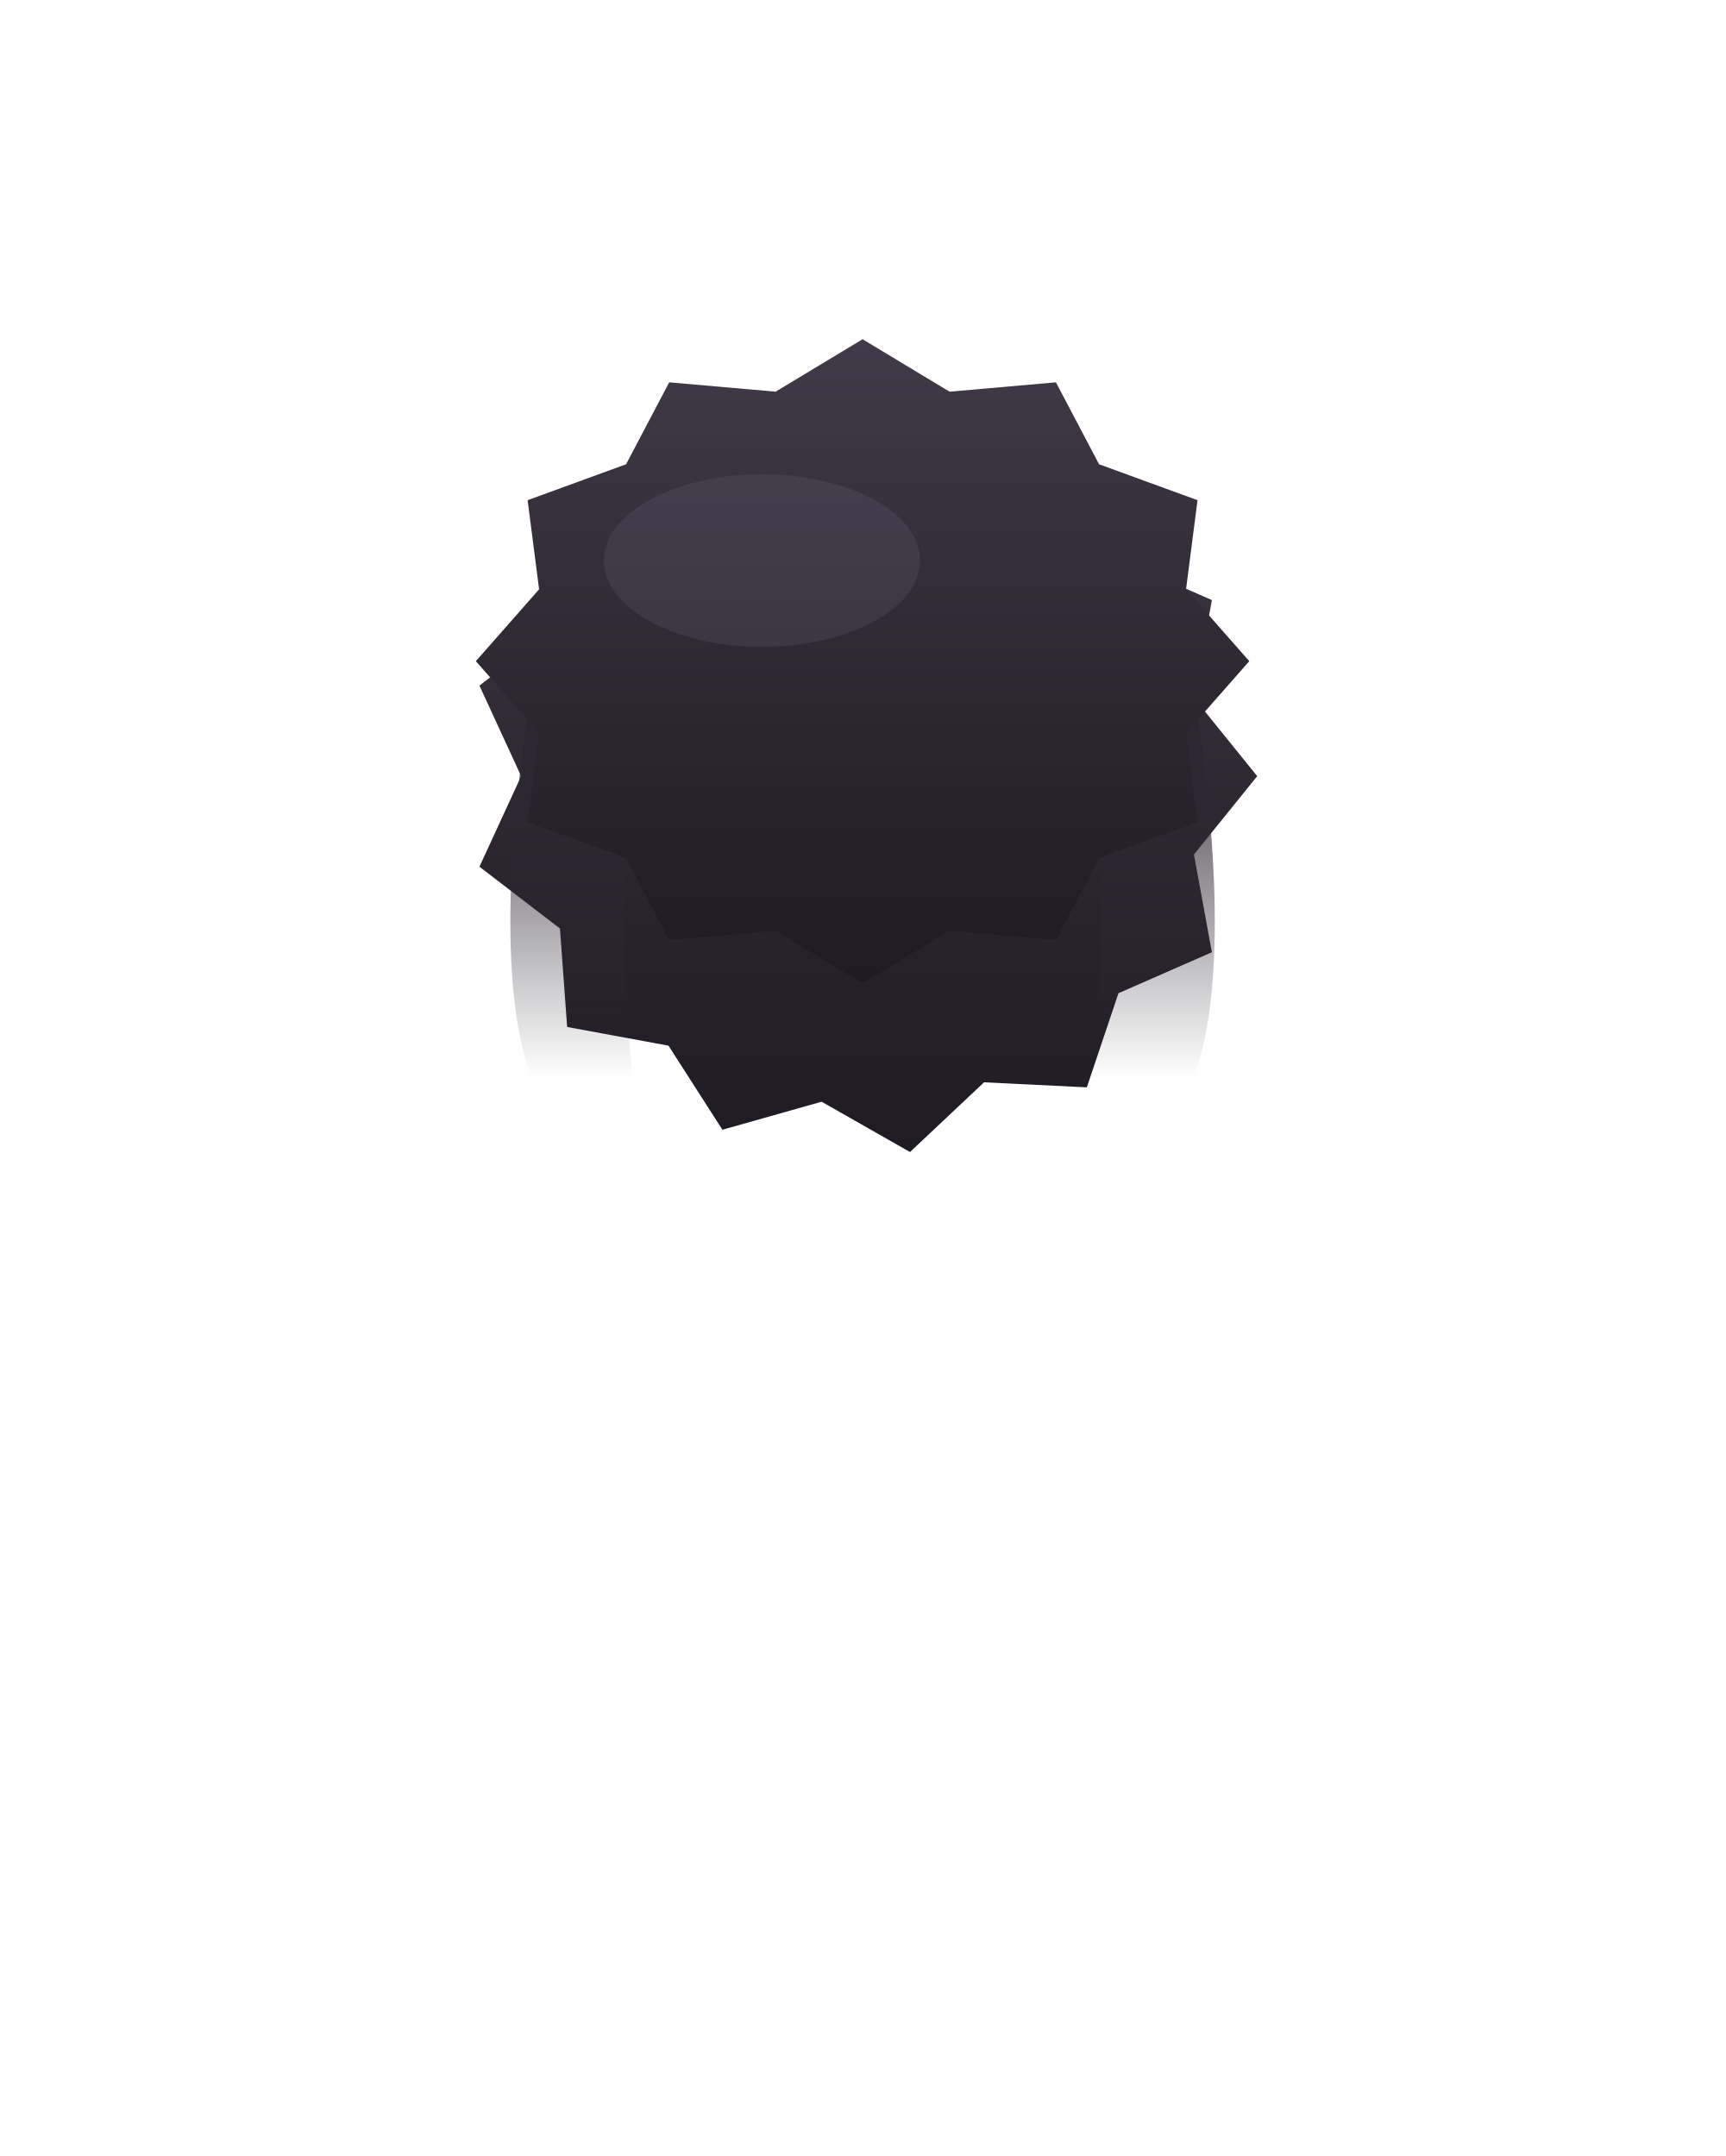
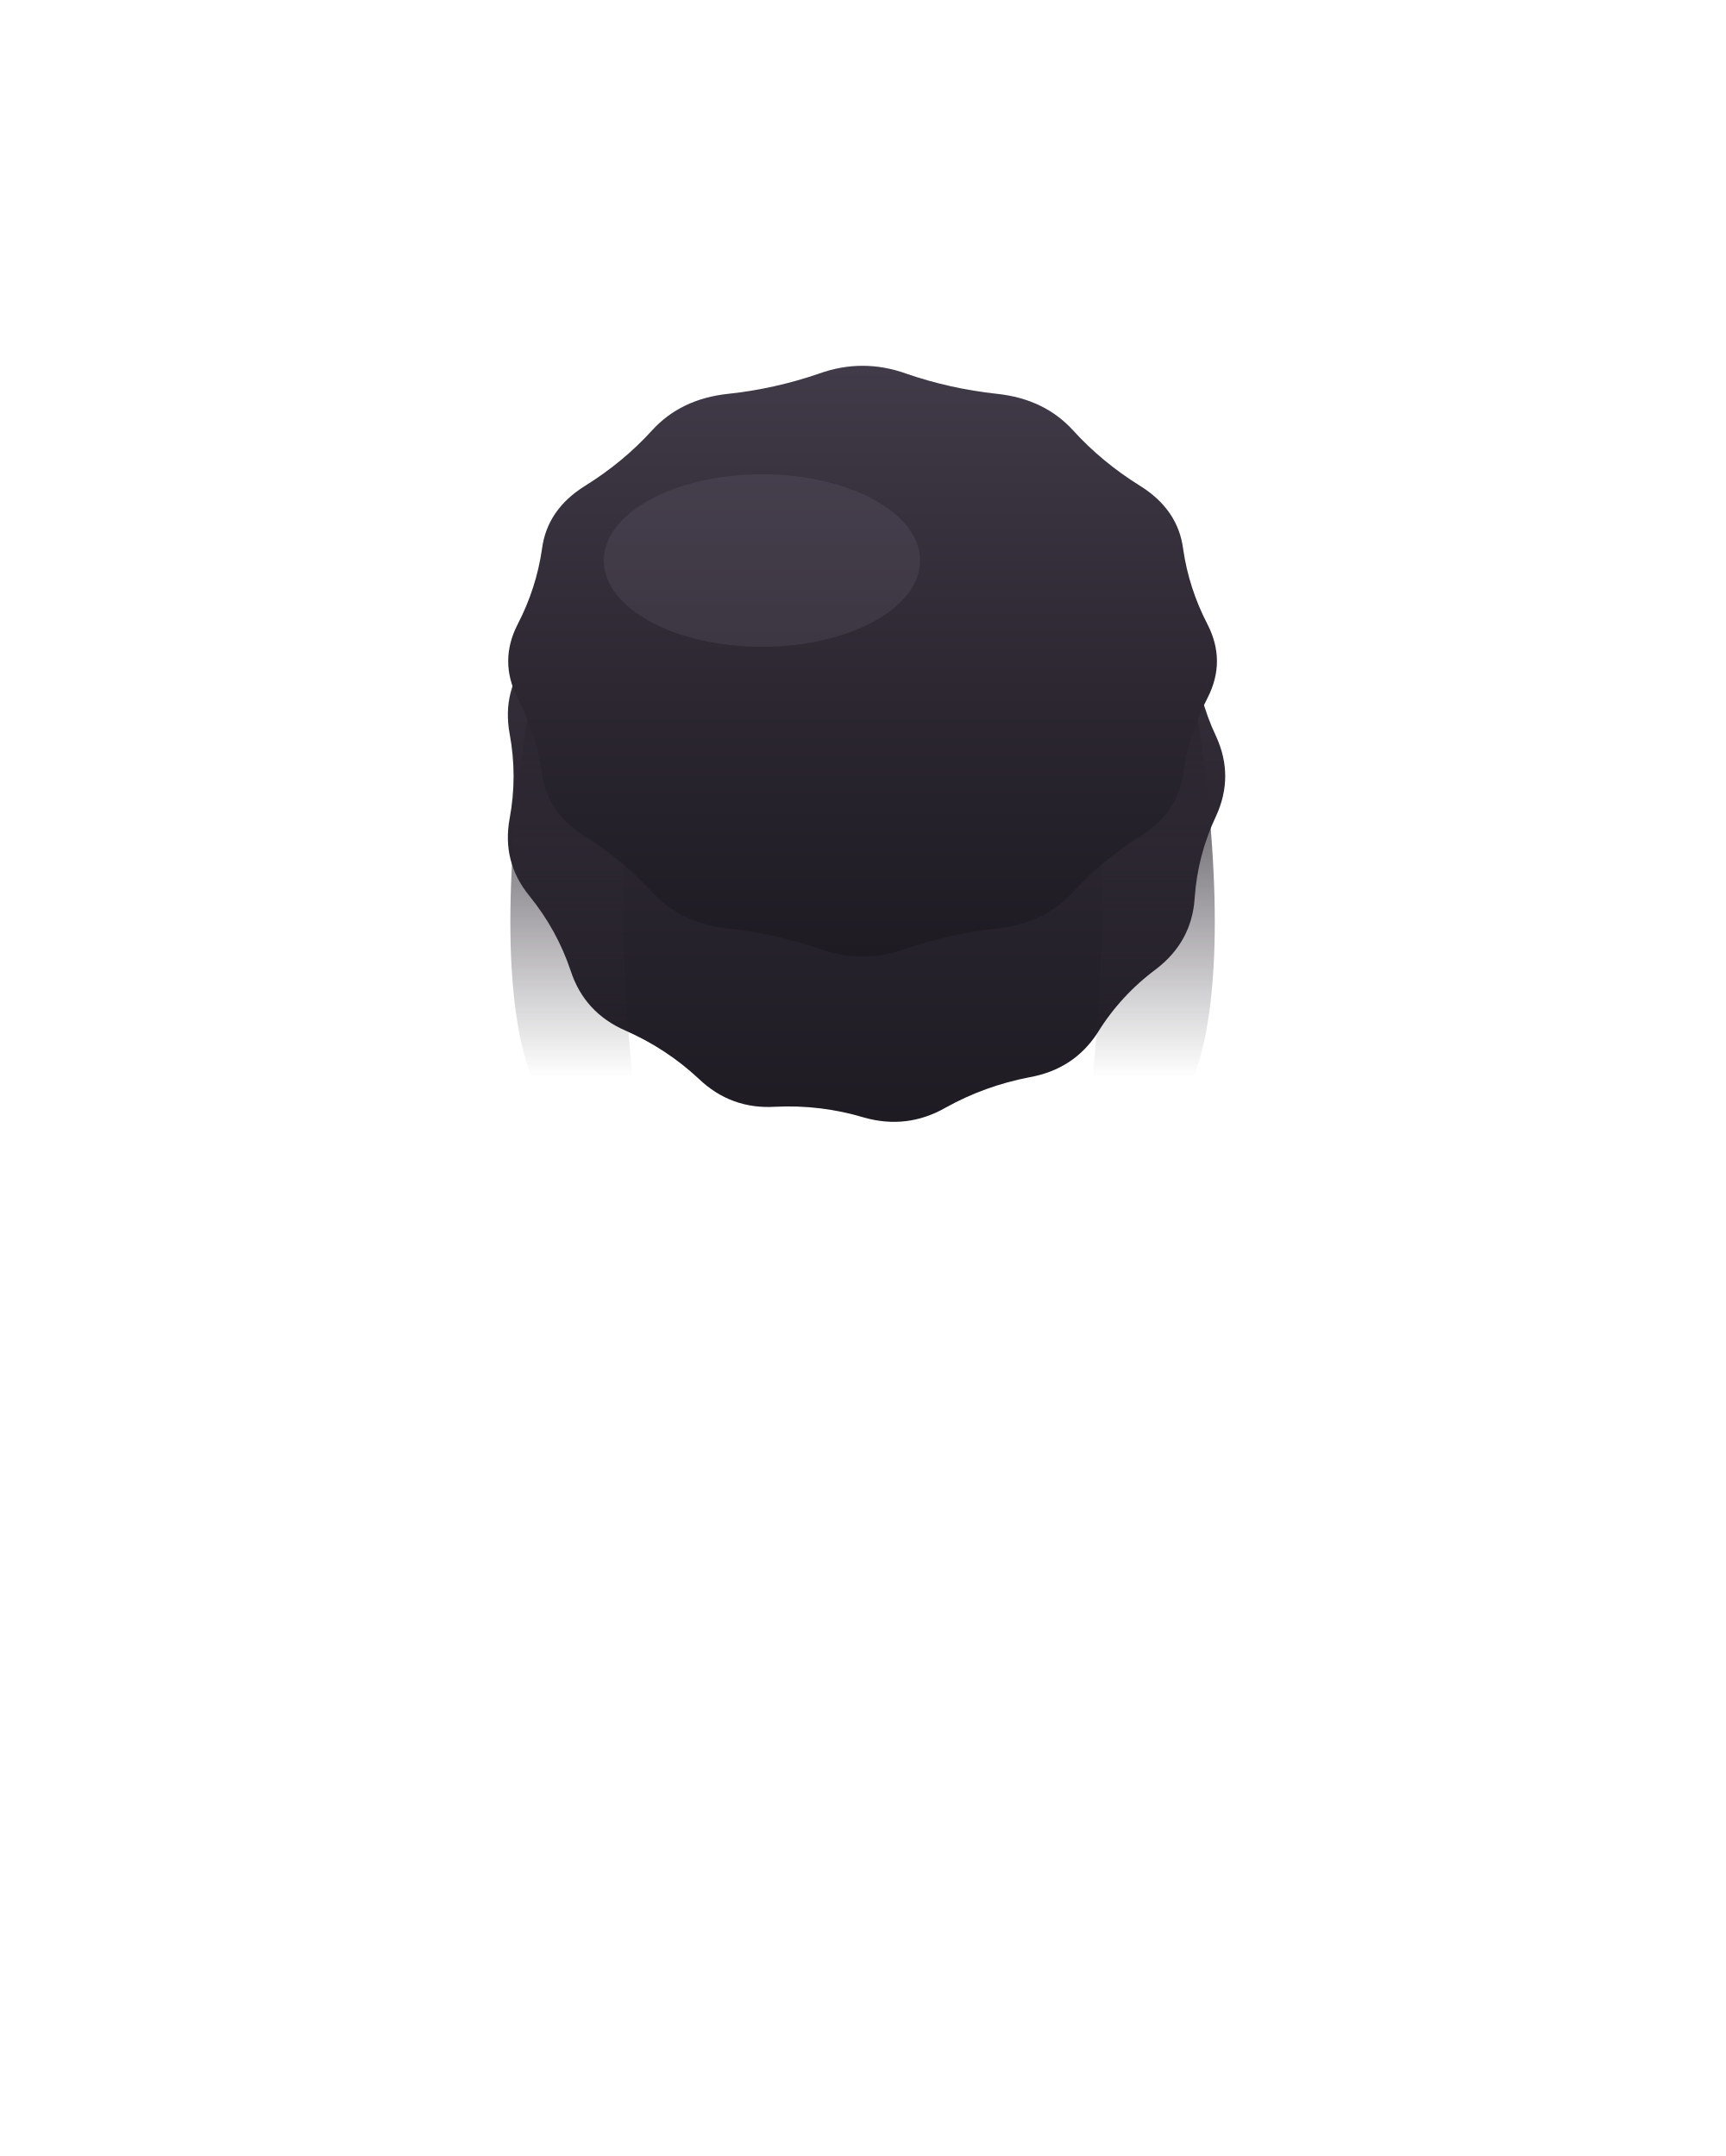
<svg xmlns="http://www.w3.org/2000/svg" viewBox="0 0 240 300" width="240" height="300" role="img">
  <defs>
    <linearGradient id="bg" x1="0" y1="0" x2="0" y2="1">
      <stop offset="0" stop-color="#f7f8fa" />
      <stop offset="1" stop-color="#eaedf1" />
    </linearGradient>
    <linearGradient id="skin" x1="0" y1="0" x2="0" y2="1">
      <stop offset="0" stop-color="#f2d3ba" />
      <stop offset="1" stop-color="#e0b393" />
    </linearGradient>
    <linearGradient id="hair" x1="0" y1="0" x2="0" y2="1">
      <stop offset="0" stop-color="#413a48" />
      <stop offset="0.55" stop-color="#2c2731" />
      <stop offset="1" stop-color="#1e1b23" />
    </linearGradient>
    <linearGradient id="fade" x1="0" y1="0" x2="0" y2="1">
      <stop offset="0" stop-color="#2c2731" />
      <stop offset="1" stop-color="#2c2731" stop-opacity="0" />
    </linearGradient>
    <linearGradient id="garment" x1="0" y1="0" x2="0" y2="1">
      <stop offset="0" stop-color="#3f4b5b" />
      <stop offset="1" stop-color="#333d4a" />
    </linearGradient>
  </defs>
-   <path d="M174.9,108.0 L166.1,118.9 L168.6,132.5 L155.6,138.2 L151.2,151.3 L136.9,150.6 L126.6,160.3 L114.3,153.3 L100.5,157.2 L93.0,145.5 L78.9,142.9 L77.9,129.2 L66.7,120.6 L72.5,108.0 L66.7,95.4 L77.9,86.8 L78.9,73.1 L93.0,70.5 L100.5,58.8 L114.3,62.7 L126.6,55.7 L136.9,65.4 L151.2,64.7 L155.6,77.8 L168.6,83.5 L166.1,97.1 Z" fill="url(#hair)" />
+   <path d="M169.2,102.5 Q171.7,108.0 169.2,113.5 Q166.6,119.0 166.2,125.0 Q165.8,131.0 160.9,134.8 Q155.9,138.5 152.7,143.7 Q149.4,148.8 143.2,149.9 Q137.0,151.1 131.6,154.1 Q126.2,157.2 120.2,155.5 Q114.2,153.7 107.9,154.0 Q101.7,154.4 97.2,150.1 Q92.7,145.9 87.0,143.4 Q81.3,140.9 79.4,135.1 Q77.5,129.4 73.6,124.6 Q69.8,119.9 70.9,113.9 Q72.0,108.0 70.9,102.1 Q69.8,96.1 73.6,91.4 Q77.5,86.6 79.4,80.9 Q81.3,75.1 87.0,72.6 Q92.7,70.1 97.2,65.9 Q101.7,61.6 107.9,62.0 Q114.2,62.3 120.2,60.5 Q126.2,58.8 131.6,61.9 Q137.0,64.9 143.2,66.1 Q149.4,67.2 152.7,72.3 Q155.9,77.5 160.9,81.2 Q165.8,85.0 166.2,91.0 Q166.6,97.0 169.2,102.5 Z" fill="url(#hair)" />
  <path d="M74,96 C70,120 70,140 74,150 L88,150 C86,130 86,112 90,96 Z" fill="url(#fade)" />
  <path d="M166,96 C170,120 170,140 166,150 L152,150 C154,130 154,112 150,96 Z" fill="url(#fade)" />
-   <path d="M173.8,92.0 L165.0,102.0 L166.6,114.4 L152.9,119.4 L146.9,130.8 L132.1,129.5 L120.0,136.8 L107.9,129.5 L93.1,130.8 L87.1,119.4 L73.4,114.4 L75.0,102.0 L66.2,92.0 L75.0,82.0 L73.4,69.6 L87.1,64.6 L93.1,53.2 L107.9,54.5 L120.0,47.2 L132.1,54.5 L146.9,53.2 L152.9,64.6 L166.6,69.6 L165.0,82.0 Z" fill="url(#hair)" />
+   <path d="M168.0,86.9 Q170.6,92.0 168.0,97.1 Q165.4,102.1 164.6,107.6 Q163.9,113.1 158.6,116.4 Q153.3,119.7 149.3,124.1 Q145.3,128.5 138.7,129.2 Q132.2,129.9 126.1,132.0 Q120.0,134.2 113.9,132.0 Q107.8,129.9 101.3,129.2 Q94.7,128.5 90.7,124.1 Q86.7,119.7 81.4,116.4 Q76.1,113.1 75.4,107.6 Q74.6,102.1 72.0,97.1 Q69.4,92.0 72.0,86.9 Q74.6,81.9 75.4,76.4 Q76.1,70.9 81.4,67.6 Q86.7,64.3 90.7,59.9 Q94.7,55.5 101.3,54.8 Q107.8,54.1 113.9,52.0 Q120.0,49.8 126.1,52.0 Q132.2,54.1 138.7,54.8 Q145.3,55.5 149.3,59.9 Q153.3,64.3 158.6,67.6 Q163.9,70.9 164.6,76.4 Q165.4,81.9 168.0,86.9 Z" fill="url(#hair)" />
  <ellipse cx="106.0" cy="78" rx="22" ry="12" fill="#6d6675" opacity="0.22" />
</svg>
